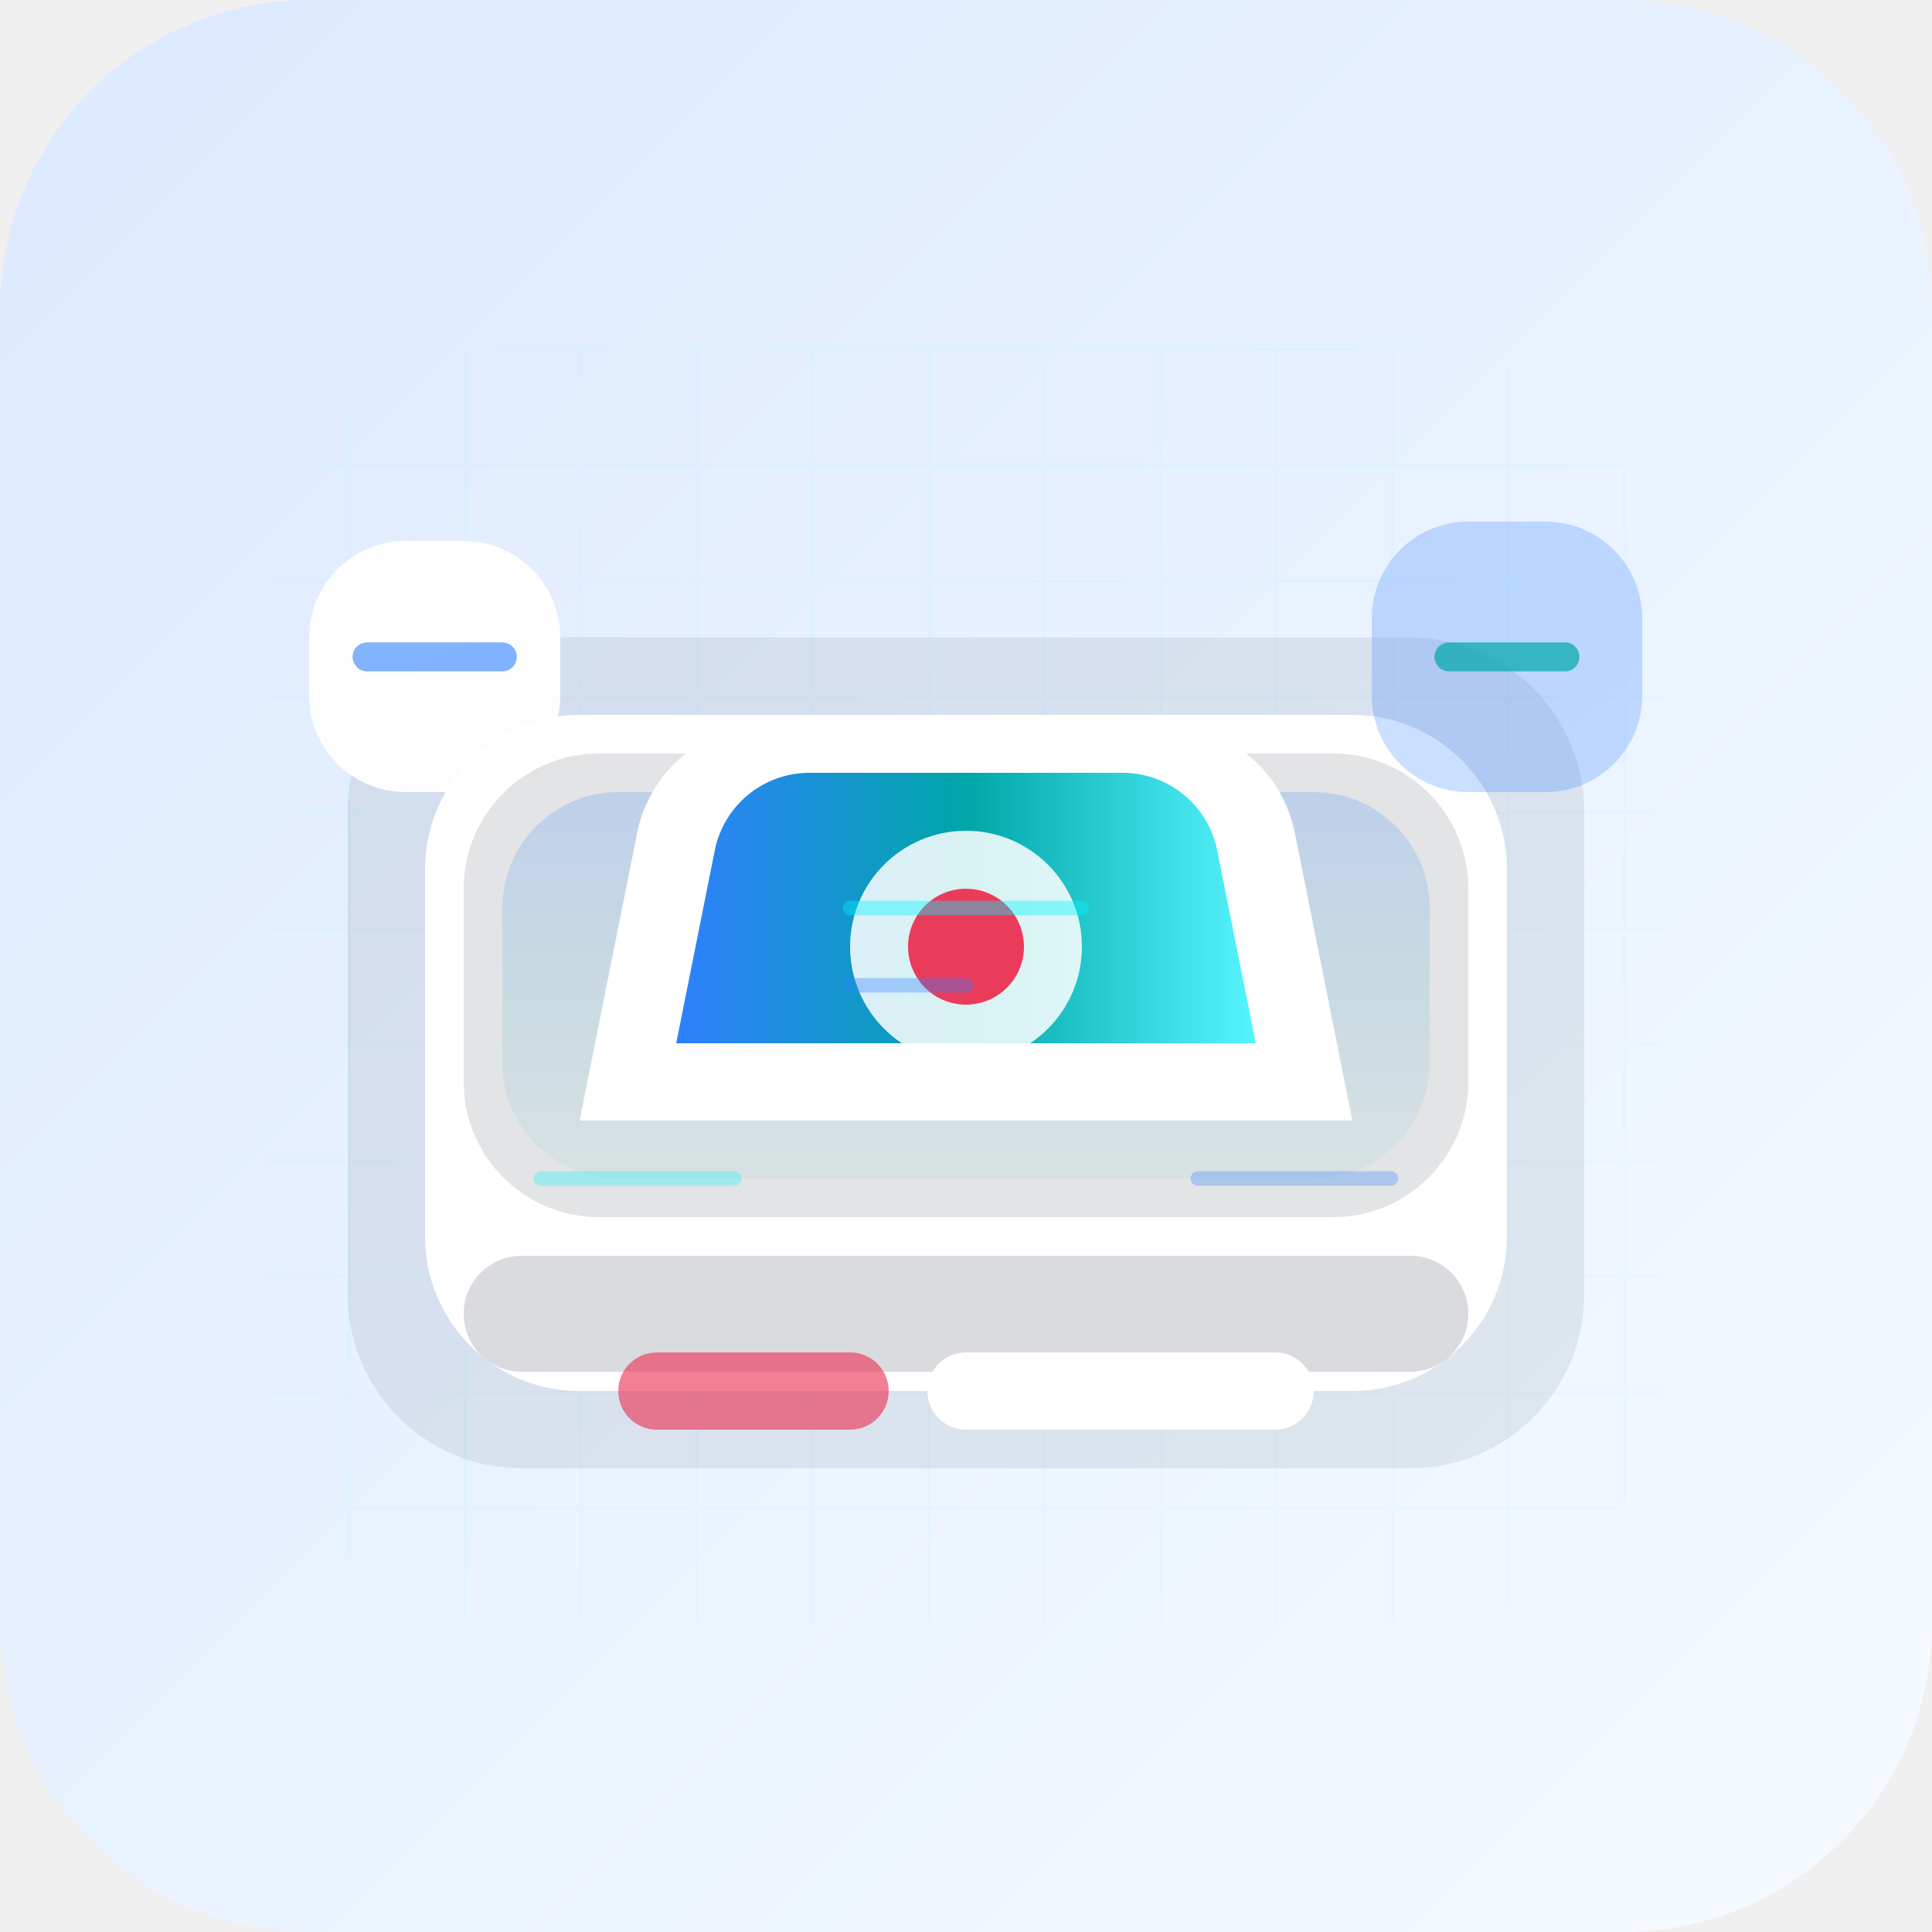
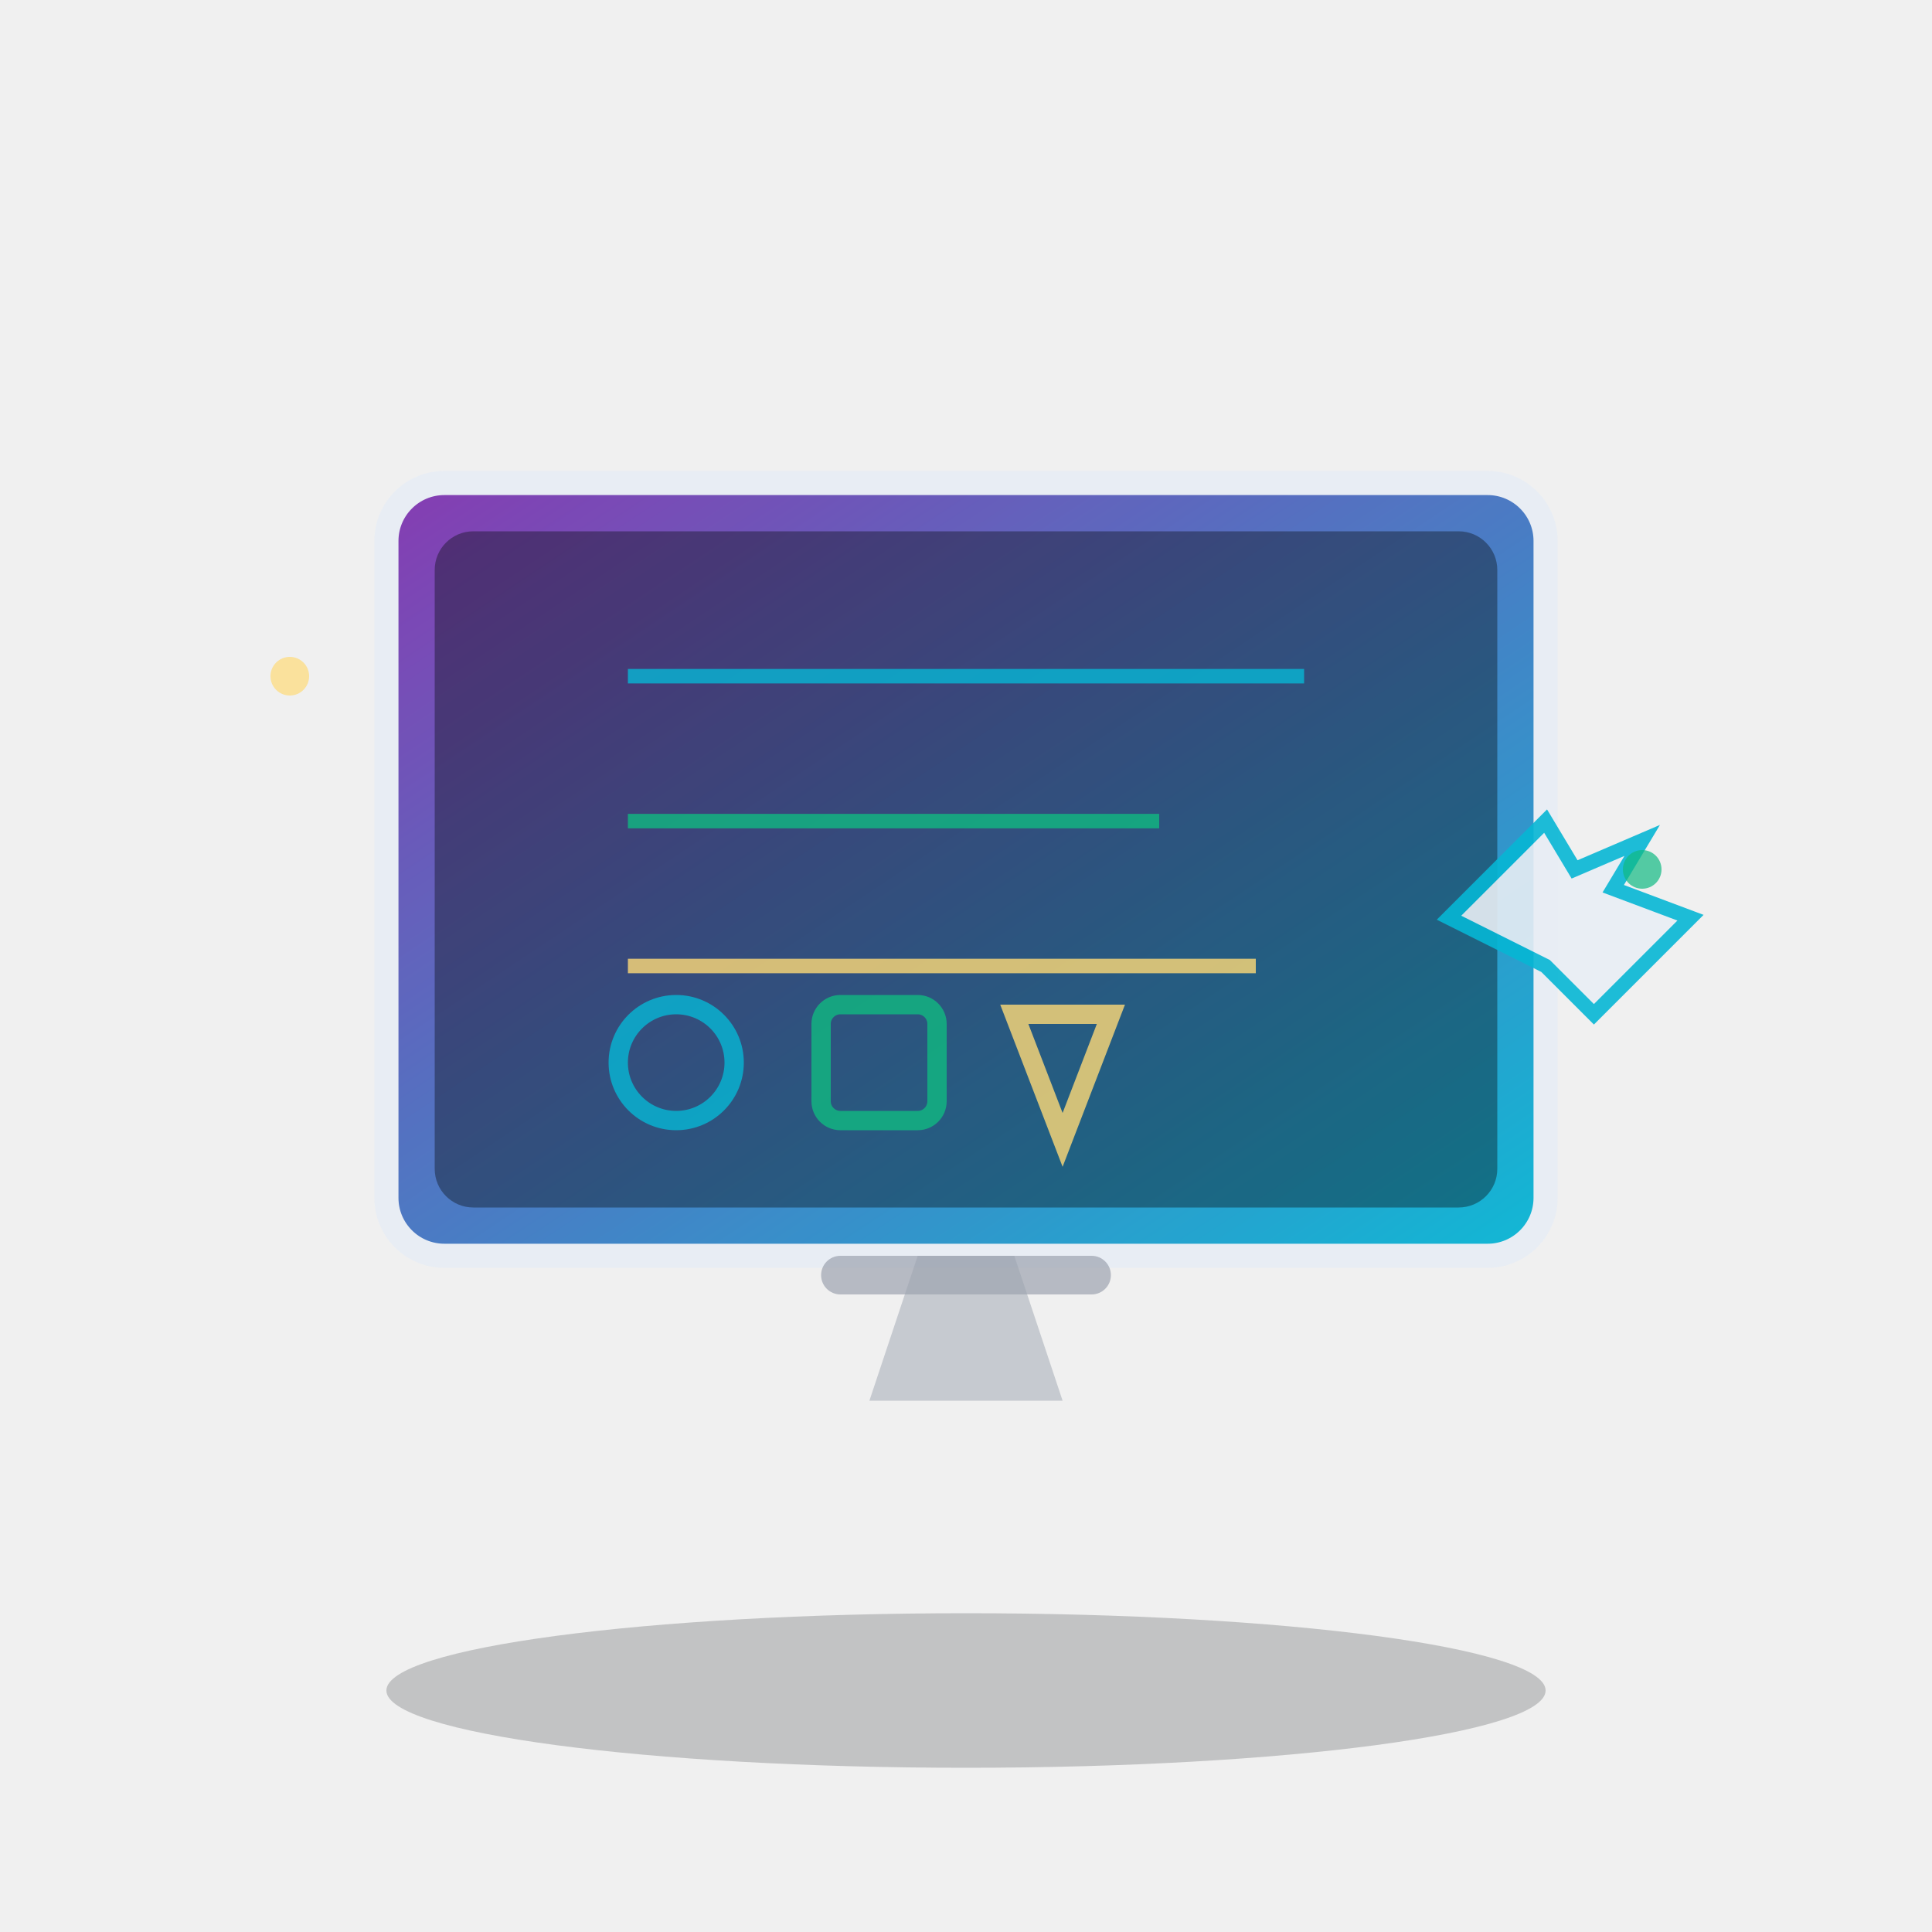
- <svg xmlns="http://www.w3.org/2000/svg" viewBox="0 0 200 200" role="img" aria-labelledby="title desc">
+ <svg xmlns="http://www.w3.org/2000/svg" viewBox="0 0 200 200" fill="none">
  <defs>
-     <linearGradient id="bg" x1="0%" y1="0%" x2="100%" y2="100%">
-       <stop offset="0%" stop-color="#dce9ff" />
-       <stop offset="100%" stop-color="#f6fbff" />
+     <linearGradient id="grad-design" x1="0%" y1="0%" x2="100%" y2="100%">
+       <stop offset="0%" style="stop-color:#8134AF;stop-opacity:1" />
+       <stop offset="100%" style="stop-color:#06B6D4;stop-opacity:1" />
    </linearGradient>
-     <linearGradient id="screen" x1="0%" y1="0%" x2="100%" y2="0%">
-       <stop offset="0%" stop-color="#2f80ff" />
-       <stop offset="50%" stop-color="#00a6a8" />
-       <stop offset="100%" stop-color="#57f5ff" />
-     </linearGradient>
-     <linearGradient id="hudLayer" x1="0%" y1="0%" x2="0%" y2="100%">
-       <stop offset="0%" stop-color="#2f80ff" stop-opacity="0.2" />
-       <stop offset="100%" stop-color="#00a6a8" stop-opacity="0.05" />
-     </linearGradient>
-     <pattern id="grid" width="12" height="12" patternUnits="userSpaceOnUse">
-       <path d="M12 0H0V12" fill="none" stroke="#00f5ff" stroke-width="0.6" opacity="0.12" />
-     </pattern>
  </defs>
-   <rect width="200" height="200" rx="32" fill="url(#bg)" />
-   <rect x="28" y="36" width="144" height="132" rx="26" fill="url(#grid)" opacity="0.3" />
-   <rect x="36" y="66" width="128" height="86" rx="18" fill="#0f172a" opacity="0.08" />
-   <rect x="44" y="74" width="112" height="70" rx="16" fill="#ffffff" />
-   <rect x="48" y="78" width="104" height="48" rx="14" fill="#0f172a" opacity="0.12" />
-   <rect x="52" y="82" width="96" height="40" rx="12" fill="url(#hudLayer)" />
-   <path d="M60 116h80l-6-30a14 14 0 0 0-14-11H80a14 14 0 0 0-14 11z" fill="#ffffff" />
-   <path d="M70 108h60l-4-20a10 10 0 0 0-10-8H84a10 10 0 0 0-10 8z" fill="url(#screen)" />
-   <circle cx="100" cy="98" r="12" fill="#ffffff" opacity="0.85" />
-   <circle cx="100" cy="98" r="6" fill="#eb3b5a" />
-   <path d="M88 94h24" stroke="#00f5ff" stroke-width="1.5" stroke-linecap="round" opacity="0.4" />
-   <path d="M88 102h12" stroke="#2f80ff" stroke-width="1.5" stroke-linecap="round" opacity="0.35" />
-   <rect x="48" y="130" width="104" height="12" rx="6" fill="#0f172a" opacity="0.16" />
-   <rect x="32" y="56" width="26" height="26" rx="10" fill="#ffffff" opacity="0.95" />
-   <path d="M38 68h14" stroke="#2f80ff" stroke-width="3" stroke-linecap="round" opacity="0.6" />
-   <rect x="142" y="54" width="28" height="28" rx="10" fill="#2f80ff" opacity="0.25" />
-   <path d="M150 68h12" stroke="#00a6a8" stroke-width="3" stroke-linecap="round" opacity="0.7" />
-   <rect x="96" y="140" width="40" height="8" rx="4" fill="#ffffff" />
-   <rect x="64" y="140" width="28" height="8" rx="4" fill="#eb3b5a" opacity="0.65" />
-   <path d="M56 122h20" stroke="#00f5ff" stroke-width="1.5" stroke-linecap="round" opacity="0.3" />
-   <path d="M124 122h20" stroke="#2f80ff" stroke-width="1.5" stroke-linecap="round" opacity="0.3" />
+   <rect x="40" y="50" width="120" height="80" rx="6" fill="url(#grad-design)" stroke="#E8EDF4" stroke-width="2.5" opacity="0.95" />
+   <rect x="45" y="55" width="110" height="70" rx="4" fill="#0B0F14" opacity="0.4" />
+   <g opacity="0.8">
+     <line x1="65" y1="70" x2="135" y2="70" stroke="#06B6D4" stroke-width="1.5">
+       <animate attributeName="x2" values="135;140;135" dur="3s" repeatCount="indefinite" />
+     </line>
+     <line x1="65" y1="85" x2="120" y2="85" stroke="#10B981" stroke-width="1.5">
+       <animate attributeName="x2" values="120;125;120" dur="2.5s" repeatCount="indefinite" />
+     </line>
+     <line x1="65" y1="100" x2="130" y2="100" stroke="#FEDA77" stroke-width="1.5">
+       <animate attributeName="x2" values="130;135;130" dur="2.8s" repeatCount="indefinite" />
+     </line>
+     <circle cx="70" cy="110" r="6" fill="none" stroke="#06B6D4" stroke-width="2">
+       <animate attributeName="r" values="6;7;6" dur="2s" repeatCount="indefinite" />
+     </circle>
+     <rect x="85" y="104" width="12" height="12" rx="2" fill="none" stroke="#10B981" stroke-width="2">
+       <animate attributeName="width" values="12;14;12" dur="2.2s" repeatCount="indefinite" />
+       <animate attributeName="height" values="12;14;12" dur="2.2s" repeatCount="indefinite" />
+     </rect>
+     <path d="M105 105 L115 105 L110 118 Z" fill="none" stroke="#FEDA77" stroke-width="2">
+       <animateTransform attributeName="transform" type="rotate" values="0 110 111; 5 110 111; 0 110 111" dur="3s" repeatCount="indefinite" />
+     </path>
+   </g>
+   <rect x="85" y="130" width="30" height="4" rx="2" fill="#9CA3AF" opacity="0.7" />
+   <path d="M95 130 L90 145 L110 145 L105 130" fill="#9CA3AF" opacity="0.5" />
+   <g class="cursor">
+     <path d="M150 95 L160 85 L163 90 L170 87 L167 92 L175 95 L165 105 L160 100 Z" fill="#E8EDF4" stroke="#06B6D4" stroke-width="1.5" opacity="0.9">
+       <animateTransform attributeName="transform" type="translate" values="0,0; -10,-5; 0,0" dur="3s" repeatCount="indefinite" />
+     </path>
+   </g>
+   <circle cx="30" cy="70" r="2" fill="#FEDA77" opacity="0.7">
+     <animate attributeName="cy" values="70;50;70" dur="4s" repeatCount="indefinite" />
+   </circle>
+   <circle cx="170" cy="90" r="2" fill="#10B981" opacity="0.7">
+     <animate attributeName="cy" values="90;70;90" dur="3.5s" repeatCount="indefinite" />
+   </circle>
+   <ellipse cx="100" cy="175" rx="60" ry="8" fill="#0B0F14" opacity="0.2" />
</svg>
